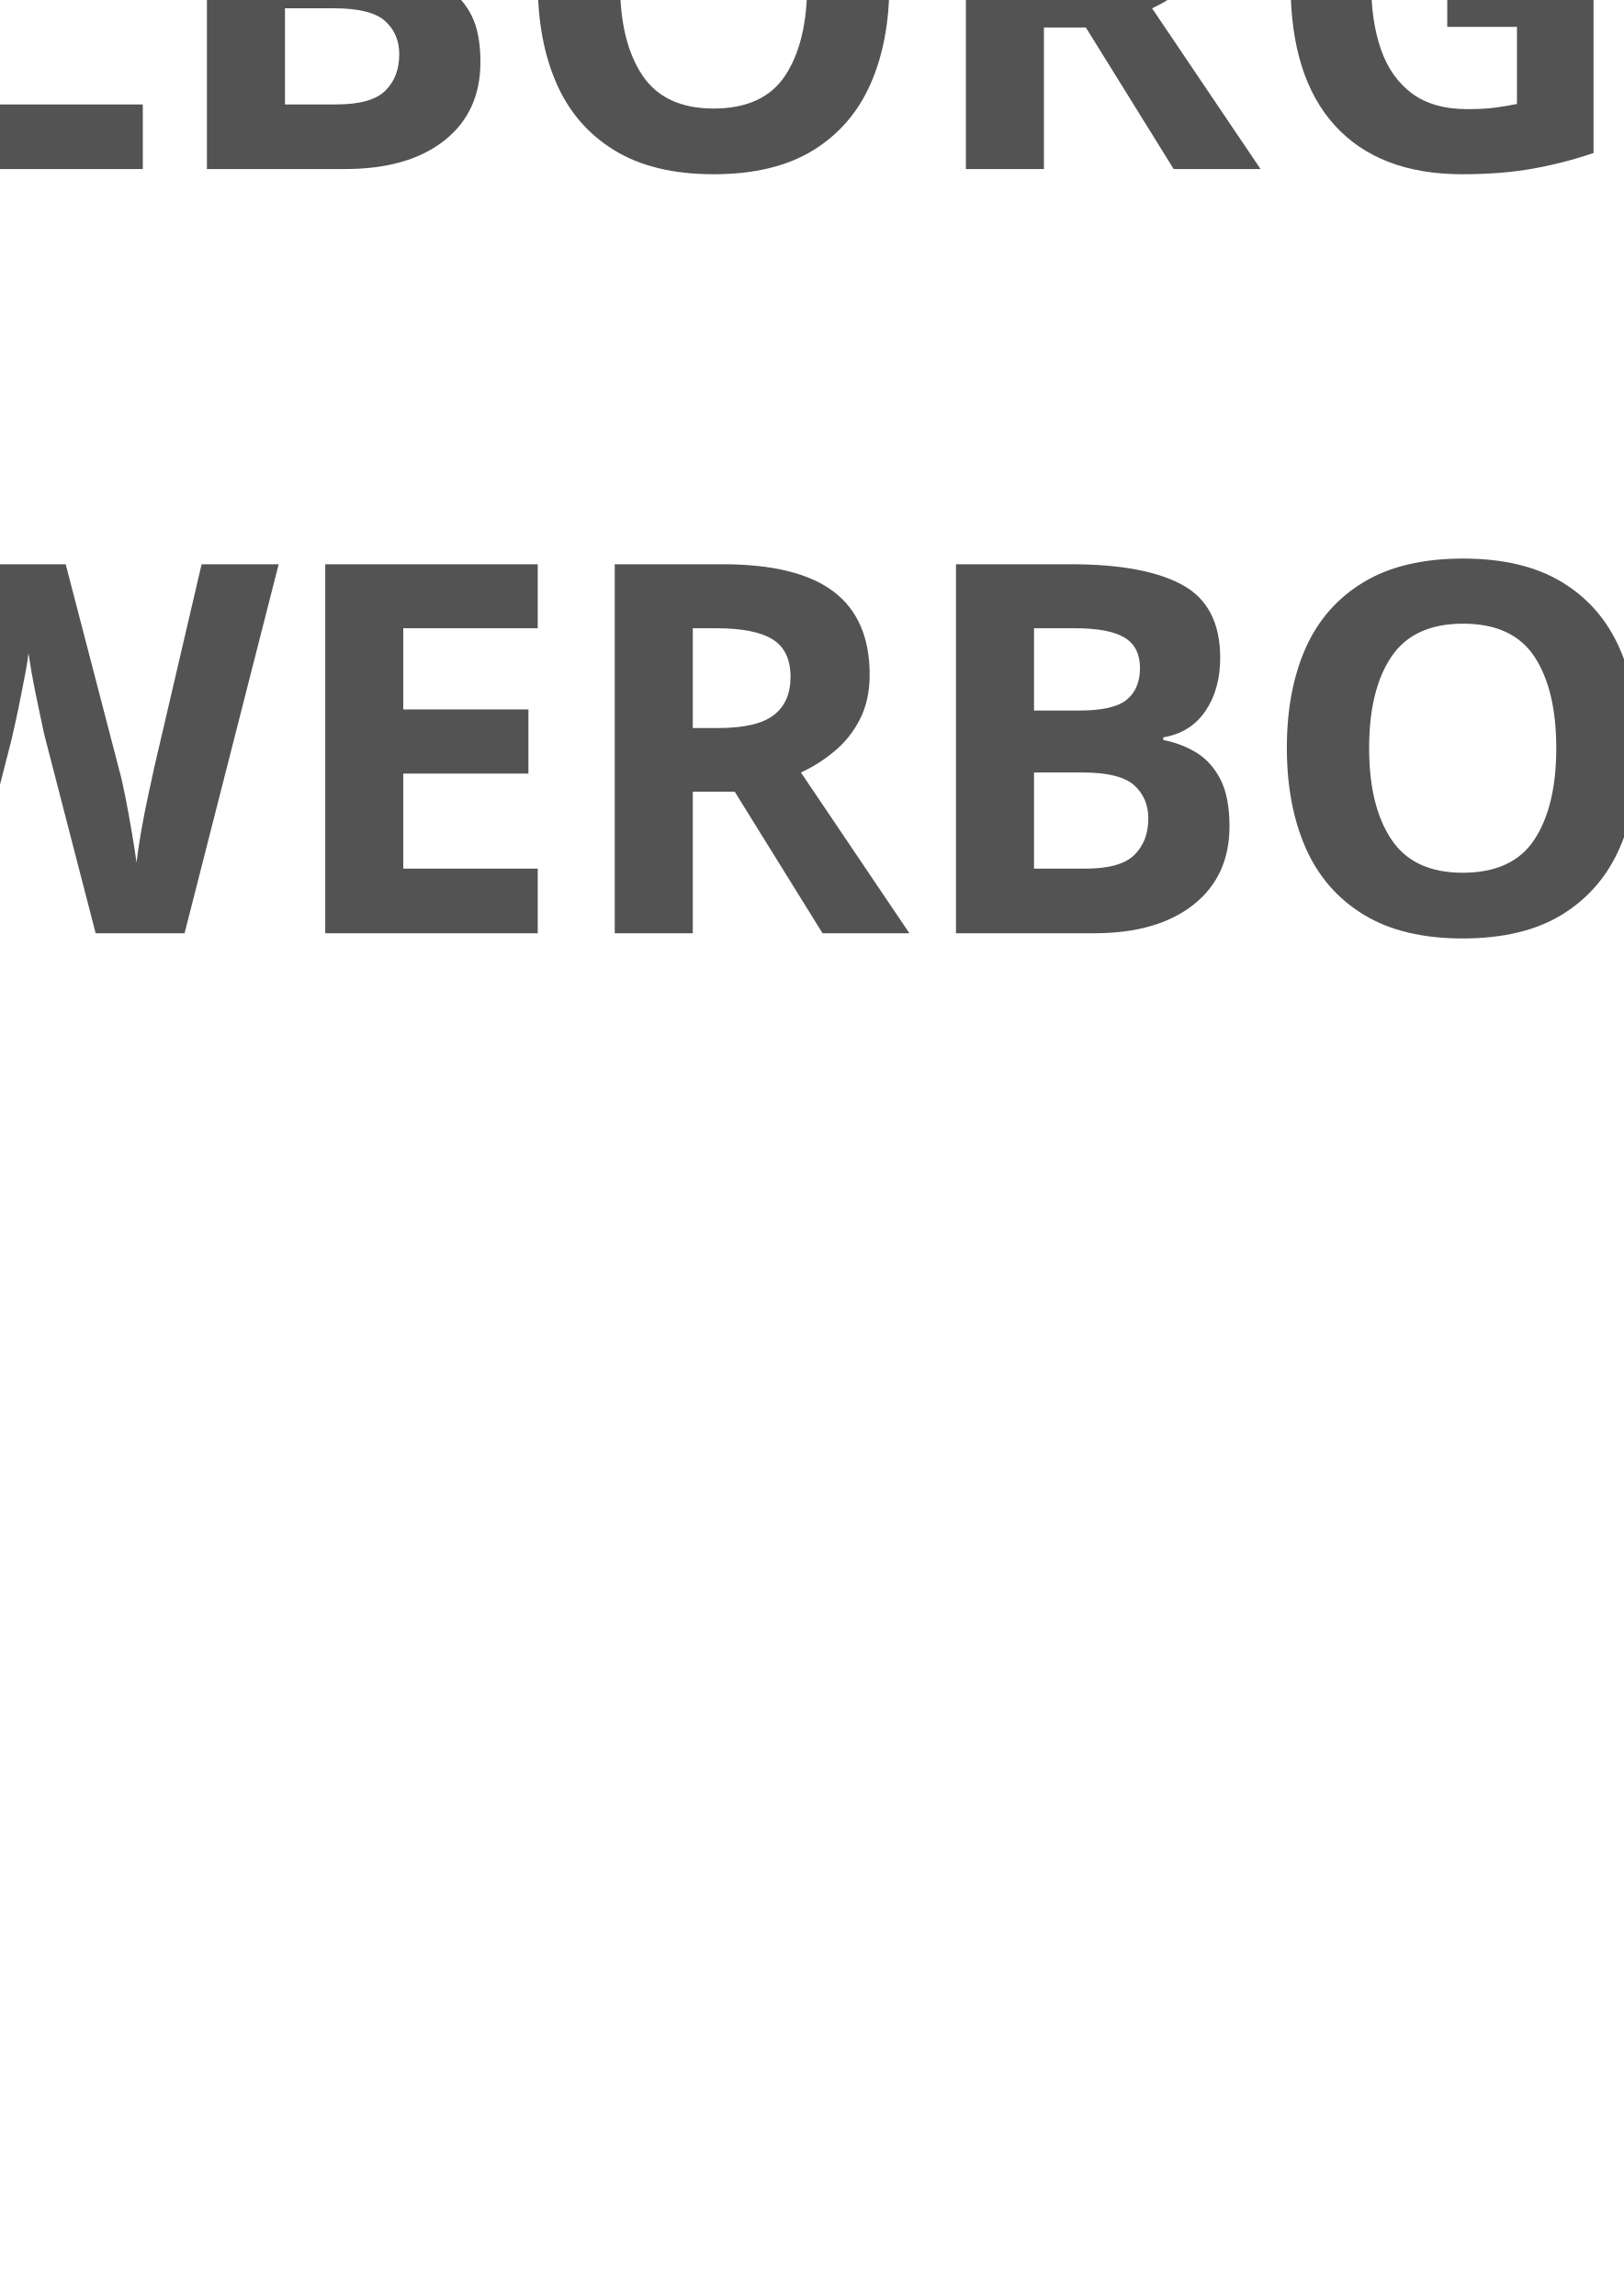
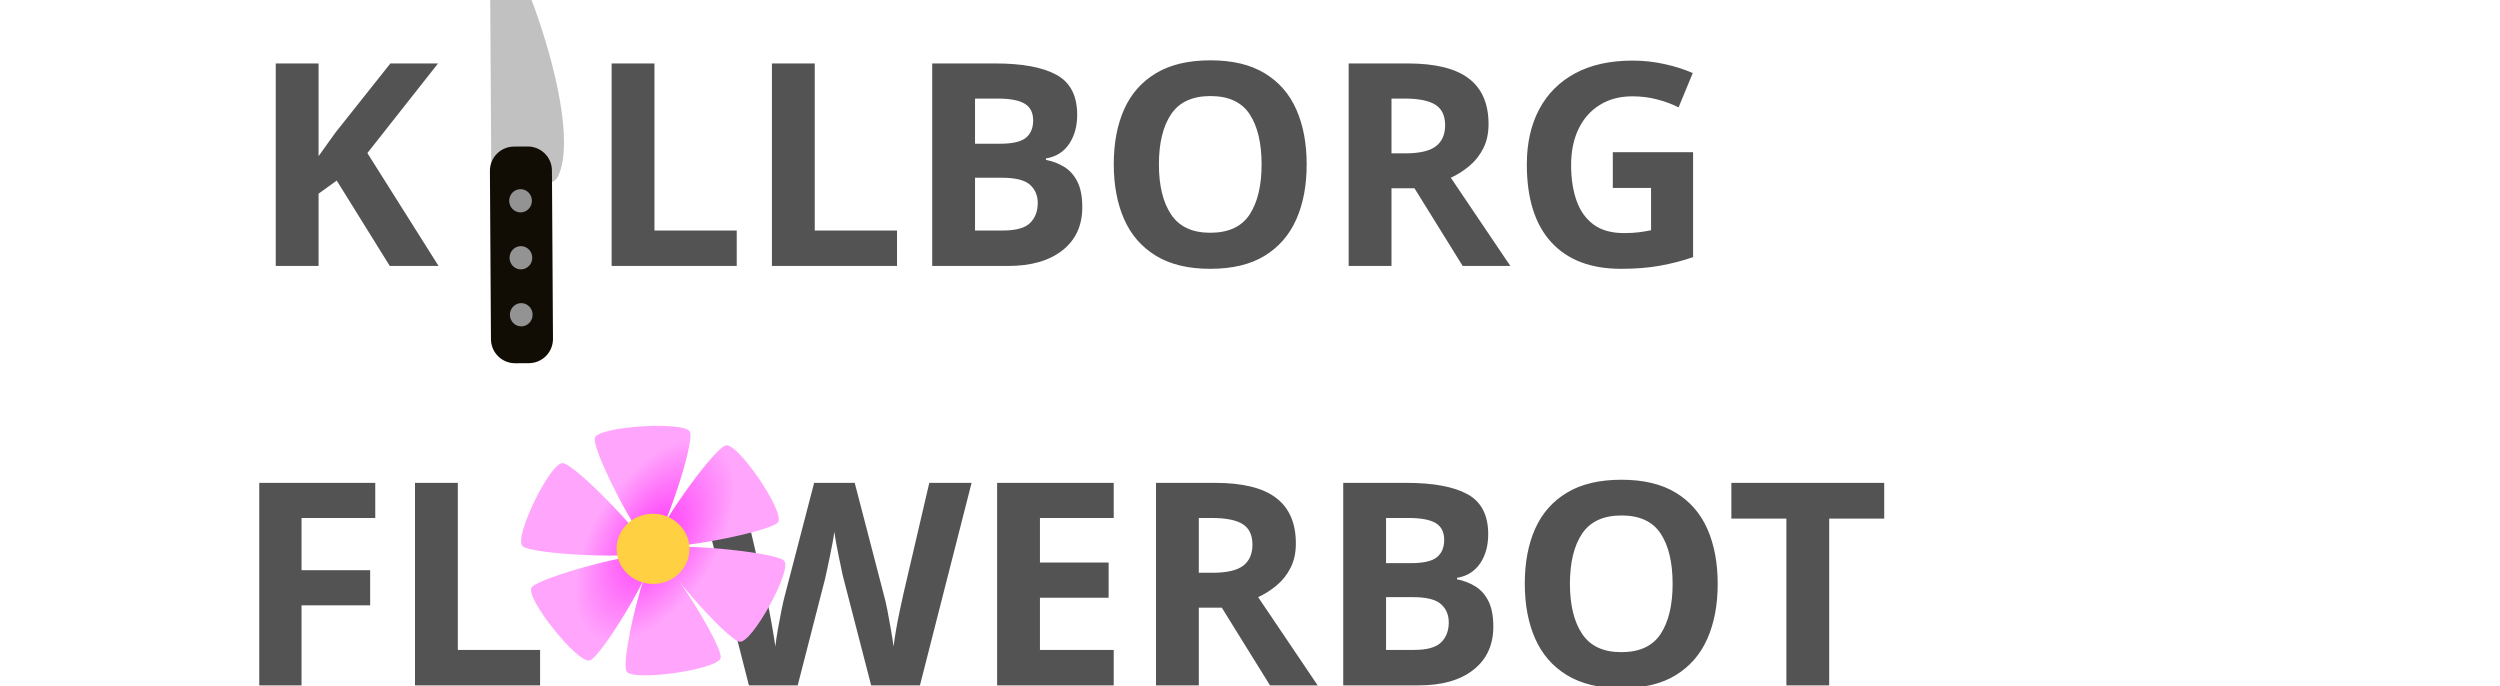
- <svg xmlns="http://www.w3.org/2000/svg" xmlns:xlink="http://www.w3.org/1999/xlink" width="210mm" height="297mm" viewBox="0 0 210 297" version="1.1" id="svg1814">
+ <svg xmlns="http://www.w3.org/2000/svg" xmlns:xlink="http://www.w3.org/1999/xlink" width="589.254mm" height="161.542mm" viewBox="0 0 589.254 161.542" version="1.1" id="svg1814">
  <defs id="defs1808">
    <radialGradient xlink:href="#linearGradient2184" id="radialGradient4949" gradientUnits="userSpaceOnUse" gradientTransform="matrix(0.4758657,1.406181,-1.373672,1.48928,-139.3132,372.0888)" cx="-264.033" cy="-0.673" fx="-264.033" fy="-0.673" r="7.827" />
    <linearGradient id="linearGradient2184">
      <stop style="stop-color:#ff35f8;stop-opacity:1" offset="0" id="stop2180" />
      <stop style="stop-color:#ffa6fc;stop-opacity:1" offset="1" id="stop2182" />
    </linearGradient>
    <radialGradient xlink:href="#linearGradient2184" id="radialGradient4951" gradientUnits="userSpaceOnUse" gradientTransform="matrix(-1.445,1.368347,-1.992871,0.05994037,-642.606,359.0984)" cx="-262.416" cy="-0.501" fx="-262.416" fy="-0.501" r="7.827" />
    <radialGradient xlink:href="#linearGradient2184" id="radialGradient4953" gradientUnits="userSpaceOnUse" gradientTransform="matrix(-1.858032,-0.1256446,-0.5015923,-1.454953,-749.1074,-30.45779)" cx="-262.242" cy="0.777" fx="-262.242" fy="0.777" r="7.827" />
    <radialGradient xlink:href="#linearGradient2184" id="radialGradient4955" gradientUnits="userSpaceOnUse" gradientTransform="matrix(-0.318057,-1.465551,1.492849,-1.422628,-350.2346,-381.4874)" cx="-263.699" cy="1.784" fx="-263.699" fy="1.784" r="7.827" />
    <radialGradient xlink:href="#linearGradient2184" id="radialGradient4957" gradientUnits="userSpaceOnUse" gradientTransform="matrix(1.377987,-1.408005,2.013182,-0.1409632,96.96706,-370.8138)" cx="-265.124" cy="1.613" fx="-265.124" fy="1.613" r="7.827" />
    <radialGradient xlink:href="#linearGradient2184" id="radialGradient4959" gradientUnits="userSpaceOnUse" gradientTransform="matrix(1.903643,0.00198866,0.6524629,1.387667,239.5705,0.9311111)" cx="-265.402" cy="0.396" fx="-265.402" fy="0.396" r="7.827" />
  </defs>
-   <g id="layer1">
+   <g id="layer1" transform="translate(192.961,40.82104)">
    <text xml:space="preserve" style="font-weight:900;font-size:66.866px;line-height:1.25;font-family:Arial;-inkscape-font-specification:'Arial Heavy';text-align:center;text-anchor:middle;stroke-width:1.672" x="103.756" y="21.866" id="text2379">
      <tspan id="tspan2377" x="103.756" y="21.866" style="font-style:normal;font-variant:normal;font-weight:bold;font-stretch:normal;font-family:'The Keepsake Days';-inkscape-font-specification:'The Keepsake Days Bold';text-align:center;text-anchor:middle;fill:#535353;fill-opacity:1;stroke-width:1.672">K  LLBORG</tspan>
      <tspan x="103.756" y="120.721" style="font-style:normal;font-variant:normal;font-weight:bold;font-stretch:normal;font-family:'The Keepsake Days';-inkscape-font-specification:'The Keepsake Days Bold';text-align:center;text-anchor:middle;fill:#535353;fill-opacity:1;stroke-width:1.672" id="tspan840">FL  WERBOT</tspan>
    </text>
    <g id="g2822" transform="matrix(-0.0078019,-1.269107,1.269107,-0.0078019,-118.3009,129.8159)">
      <path d="m 104.323,33.043 h 39.73 c 15.344,-0.906 -30.235,18.272 -42.543,12.433 -2.616,-1.241 -0.757,-4.98 -1.677,-7.944 0,-2.487 2.002,-4.489 4.49,-4.489 z" style="font-variation-settings:normal;vector-effect:none;fill:#c1c1c1;fill-opacity:1;stroke:none;stroke-width:0.344;stroke-linecap:butt;stroke-linejoin:miter;stroke-miterlimit:4;stroke-dasharray:none;stroke-dashoffset:0;stroke-opacity:1;stop-color:#000000" id="rect16129" />
      <rect ry="4.49" y="32.79" x="66.761" height="11.52" width="40.241" id="rect16127" style="font-variation-settings:normal;vector-effect:none;fill:#120d04;fill-opacity:1;stroke:none;stroke-width:0.282;stroke-linecap:butt;stroke-linejoin:miter;stroke-miterlimit:4;stroke-dasharray:none;stroke-dashoffset:0;stroke-opacity:1;stop-color:#000000" />
      <ellipse ry="2.11" rx="2.159" cy="38.445" cx="75.762" id="path16132" style="font-variation-settings:normal;vector-effect:none;fill:#939393;fill-opacity:1;stroke:none;stroke-width:0.344;stroke-linecap:butt;stroke-linejoin:miter;stroke-miterlimit:4;stroke-dasharray:none;stroke-dashoffset:0;stroke-opacity:1;stop-color:#000000" />
      <ellipse style="font-variation-settings:normal;vector-effect:none;fill:#939393;fill-opacity:1;stroke:none;stroke-width:0.344;stroke-linecap:butt;stroke-linejoin:miter;stroke-miterlimit:4;stroke-dasharray:none;stroke-dashoffset:0;stroke-opacity:1;stop-color:#000000" id="ellipse16134" cx="86.345" cy="38.445" rx="2.159" ry="2.11" />
      <ellipse ry="2.11" rx="2.159" cy="38.445" cx="96.928" id="ellipse16136" style="font-variation-settings:normal;vector-effect:none;fill:#939393;fill-opacity:1;stroke:none;stroke-width:0.344;stroke-linecap:butt;stroke-linejoin:miter;stroke-miterlimit:4;stroke-dasharray:none;stroke-dashoffset:0;stroke-opacity:1;stop-color:#000000" />
    </g>
    <g id="g4976" transform="matrix(3.286574,0,-0.4165063,3.286574,1355.664,-27.62953)">
      <path style="font-variation-settings:normal;vector-effect:none;fill:url(#radialGradient4949);fill-opacity:1;stroke:none;stroke-width:0.171;stroke-linecap:butt;stroke-linejoin:miter;stroke-miterlimit:4;stroke-dasharray:none;stroke-dashoffset:0;stroke-opacity:1;stop-color:#000000" id="path4933" transform="matrix(0.4144995,0.2140642,-0.07209255,0.5089809,-310.316,91.35594)" d="m -264.597,0.802 c -1.505,0.718 -13.867,-7.78 -13.737,-9.442 0.131,-1.662 13.671,-8.12 15.045,-7.175 1.374,0.944 0.196,15.9 -1.308,16.617 z" />
      <path style="font-variation-settings:normal;vector-effect:none;fill:url(#radialGradient4951);fill-opacity:1;stroke:none;stroke-width:0.171;stroke-linecap:butt;stroke-linejoin:miter;stroke-miterlimit:4;stroke-dasharray:none;stroke-dashoffset:0;stroke-opacity:1;stop-color:#000000" id="path4935" transform="matrix(0.3529029,-0.2218864,0.4427352,0.3631816,-327.2331,-23.47748)" d="m -264.597,0.802 c -1.505,0.718 -13.867,-7.78 -13.737,-9.442 0.131,-1.662 13.671,-8.12 15.045,-7.175 1.374,0.944 0.196,15.9 -1.308,16.617 z" />
      <path style="font-variation-settings:normal;vector-effect:none;fill:url(#radialGradient4953);fill-opacity:1;stroke:none;stroke-width:0.171;stroke-linecap:butt;stroke-linejoin:miter;stroke-miterlimit:4;stroke-dasharray:none;stroke-dashoffset:0;stroke-opacity:1;stop-color:#000000" id="path4937" transform="matrix(-0.08503358,-0.428452,0.4944524,-0.1711753,-442.816,-77.37907)" d="m -264.597,0.802 c -1.505,0.718 -13.867,-7.78 -13.737,-9.442 0.131,-1.662 13.671,-8.12 15.045,-7.175 1.374,0.944 0.196,15.9 -1.308,16.617 z" />
      <path style="font-variation-settings:normal;vector-effect:none;fill:url(#radialGradient4955);fill-opacity:1;stroke:none;stroke-width:0.171;stroke-linecap:butt;stroke-linejoin:miter;stroke-miterlimit:4;stroke-dasharray:none;stroke-dashoffset:0;stroke-opacity:1;stop-color:#000000" id="path4939" transform="matrix(-0.4272972,-0.1829938,0.02731766,-0.5181541,-532.7385,-12.23382)" d="m -264.597,0.802 c -1.505,0.718 -13.867,-7.78 -13.737,-9.442 0.131,-1.662 13.671,-8.12 15.045,-7.175 1.374,0.944 0.196,15.9 -1.308,16.617 z" />
      <path style="font-variation-settings:normal;vector-effect:none;fill:url(#radialGradient4957);fill-opacity:1;stroke:none;stroke-width:0.171;stroke-linecap:butt;stroke-linejoin:miter;stroke-miterlimit:4;stroke-dasharray:none;stroke-dashoffset:0;stroke-opacity:1;stop-color:#000000" id="path4941" transform="matrix(-0.36601,0.2037657,-0.4262958,-0.3812471,-515.9206,89.62914)" d="m -264.597,0.802 c -1.505,0.718 -13.867,-7.78 -13.737,-9.442 0.131,-1.662 13.671,-8.12 15.045,-7.175 1.374,0.944 0.196,15.9 -1.308,16.617 z" />
      <path style="font-variation-settings:normal;vector-effect:none;fill:url(#radialGradient4959);fill-opacity:1;stroke:none;stroke-width:0.171;stroke-linecap:butt;stroke-linejoin:miter;stroke-miterlimit:4;stroke-dasharray:none;stroke-dashoffset:0;stroke-opacity:1;stop-color:#000000" id="path4943" transform="matrix(0.05089579,0.4293458,-0.5116213,0.1324721,-405.8484,148.5694)" d="m -264.597,0.802 c -1.505,0.718 -13.867,-7.78 -13.737,-9.442 0.131,-1.662 13.671,-8.12 15.045,-7.175 1.374,0.944 0.196,15.9 -1.308,16.617 z" />
      <ellipse style="font-variation-settings:normal;vector-effect:none;fill:#ffd041;fill-opacity:1;stroke:none;stroke-width:0.14;stroke-linecap:butt;stroke-linejoin:miter;stroke-miterlimit:4;stroke-dasharray:none;stroke-dashoffset:0;stroke-opacity:1;stop-color:#000000" id="ellipse4945" cx="-421.759" cy="3.012" transform="matrix(0.9970448,-0.07682273,0.2079624,0.9781368,0,0)" rx="2.588" ry="2.565" />
    </g>
  </g>
</svg>
